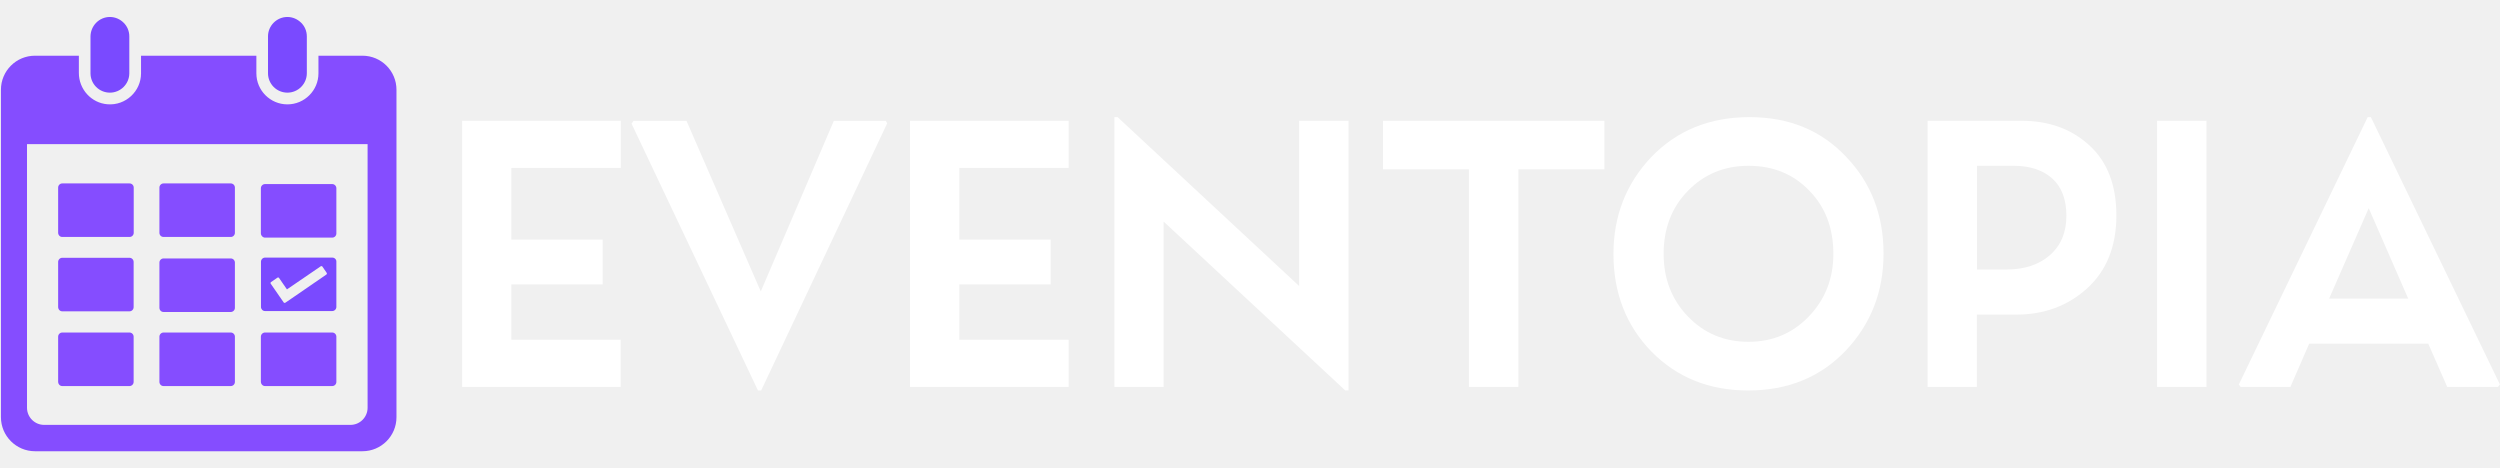
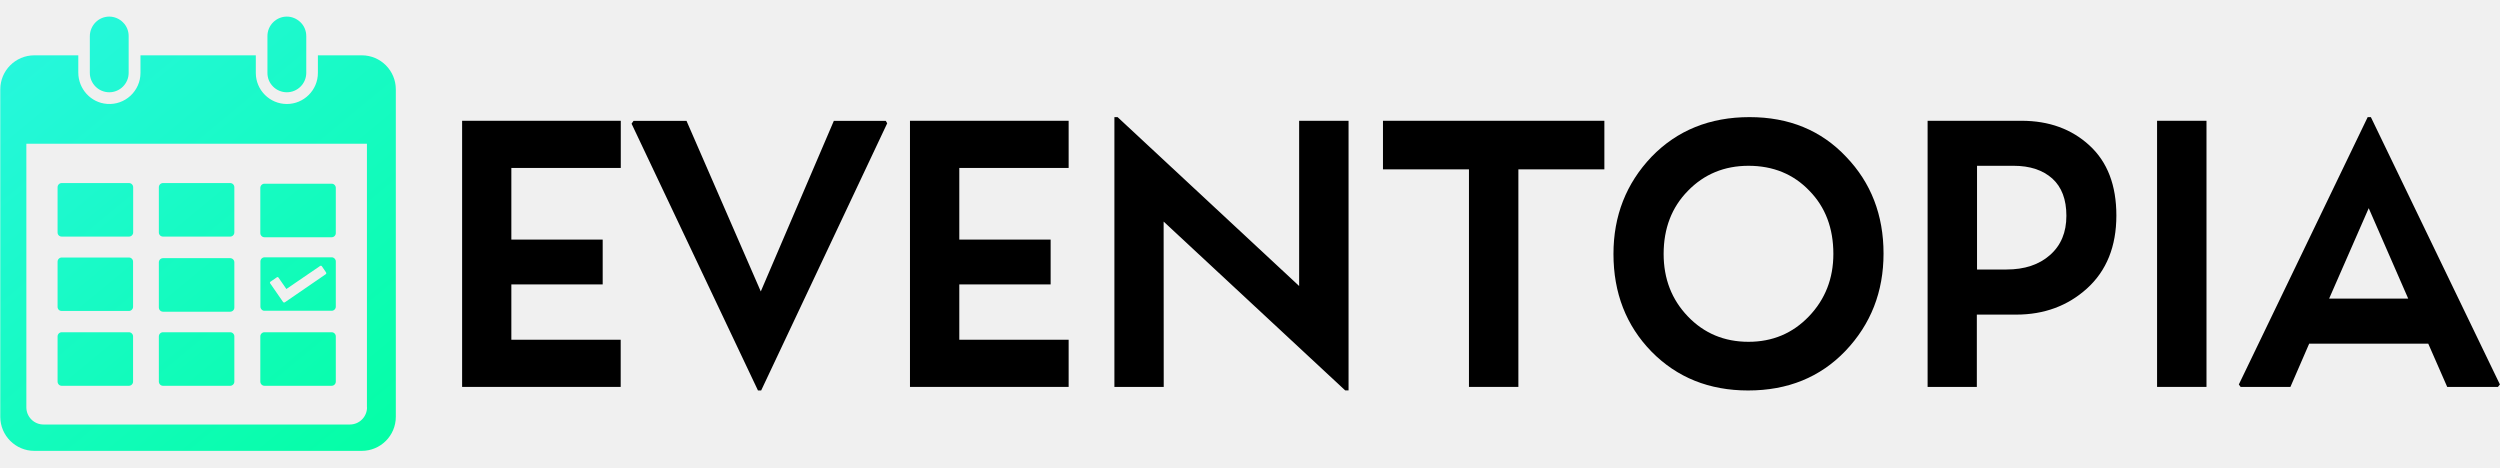
<svg xmlns="http://www.w3.org/2000/svg" version="1.1" id="Layer_1" x="0px" y="0px" viewBox="0 0 2666 498.6" style="enable-background:new 0 0 2666 498.6;" xml:space="preserve">
  <style type="text/css">
- 	.st0{fill:#854DFF;}
- 	.st1{fill:#7A4AFF;}
- 	.st2{fill:#FFFFFF;}
+ 	.st0{display:none;fill:#242424;}
+ 	.st1{display:none;}
+ 	.st2{display:inline;fill:#854DFF;}
+ 	.st3{display:inline;fill:#7A4AFF;}
+ 	.st4{display:inline;fill:#FFFFFF;}
+ 	.st5{fill:url(#path26_3_);}
+ 	.st6{fill:url(#path28_3_);}
+ 	.st7{fill:url(#path30_3_);}
+ 	.st8{fill:url(#path32_3_);}
+ 	.st9{fill:url(#path34_3_);}
+ 	.st10{fill:url(#path36_3_);}
+ 	.st11{fill:url(#SVGID_1_);}
+ 	.st12{fill:url(#path40_3_);}
+ 	.st13{fill:url(#path42_3_);}
+ 	.st14{fill:url(#path44_3_);}
+ 	.st15{fill:url(#path46_3_);}
+ 	.st16{fill:url(#path48_3_);}
+ 	.st17{fill:url(#SVGID_2_);}
</style>
+   <rect x="0.3" class="st0" width="2665.6" height="498.6" />
  <g>
-     <g>
-       <path id="path26_1_" class="st0" d="M392,434.8c0,10.1-8.2,18.3-18.3,18.3H47.1c-10.1,0-18.3-8.2-18.3-18.3V153.7H392V434.8z     M386.5,59.4h-46.9v18.8c0,18.3-14.9,33.1-33.1,33.1c-18.3,0-33.1-14.9-33.1-33.1V59.4h-123v18.8c0,19.1-16.3,34.5-35.7,33    c-17.3-1.3-30.6-16-30.6-33.4V59.4H37.3C17.2,59.4,1,75.7,1,95.7v349.2c0,20,16.3,36.3,36.3,36.3h349.2c20,0,36.3-16.2,36.3-36.3    V95.7c0-20-16.2-36.3-36.3-36.3" />
-       <path id="path28_1_" class="st0" d="M66.4,252.7h71.8c2.4,0,4.4-2,4.4-4.4v-48.3c0-2.4-2-4.4-4.4-4.4H66.4c-2.4,0-4.4,2-4.4,4.4    v48.3C62.1,250.8,64,252.7,66.4,252.7" />
-       <path id="path30_1_" class="st0" d="M174.4,252.7h71.7c2.4,0,4.4-2,4.4-4.4v-48.3c0-2.4-2-4.4-4.4-4.4h-71.7c-2.4,0-4.4,2-4.4,4.4    v48.3C170,250.8,172,252.7,174.4,252.7" />
-       <path id="path32_1_" class="st0" d="M282.6,253.4h71.7c2.4,0,4.4-2,4.4-4.4v-48.3c0-2.4-2-4.4-4.4-4.4h-71.7c-2.4,0-4.4,2-4.4,4.4    V249C278.3,251.4,280.3,253.4,282.6,253.4" />
-       <path id="path34_1_" class="st0" d="M66.4,332h71.7c2.4,0,4.4-2,4.4-4.4v-48.3c0-2.4-2-4.4-4.4-4.4H66.4c-2.4,0-4.4,2-4.4,4.4    v48.2C62.1,330.1,64,332,66.4,332" />
-       <path id="path36_1_" class="st0" d="M174.4,332.7h71.7c2.4,0,4.4-2,4.4-4.4v-48.3c0-2.4-2-4.4-4.4-4.4h-71.7c-2.4,0-4.4,2-4.4,4.4    v48.2C170,330.8,172,332.7,174.4,332.7" />
-       <path class="st1" d="M354.4,274.7h-71.7c-2.4,0-4.4,2-4.4,4.4v48.2c0,2.4,1.9,4.4,4.3,4.4h71.7c2.4,0,4.4-2,4.4-4.4v-48.3    C358.8,276.7,356.8,274.7,354.4,274.7z M348,292.8l-36.8,25.3c0,0,0,0,0,0l-6.9,4.7c-0.6,0.4-1.4,0.2-1.8-0.3l-4.7-6.8l-9.2-13.3    c-0.3-0.5-0.2-1.1,0.3-1.5l7.1-4.9c0.5-0.3,1.1-0.2,1.5,0.3l8.5,12.3L342,284c0.6-0.4,1.4-0.3,1.8,0.3l4.6,6.7    C348.8,291.6,348.6,292.4,348,292.8z" />
-       <path id="path40_1_" class="st0" d="M66.4,411.7h71.7c2.4,0,4.4-2,4.4-4.4v-48.3c0-2.4-2-4.4-4.4-4.4H66.4c-2.4,0-4.4,2-4.4,4.4    v48.2C62.1,409.8,64,411.7,66.4,411.7" />
-       <path id="path42_1_" class="st0" d="M174.4,411.7h71.7c2.4,0,4.4-2,4.4-4.4v-48.3c0-2.4-2-4.4-4.4-4.4h-71.7c-2.4,0-4.4,2-4.4,4.4    v48.2C170,409.8,172,411.7,174.4,411.7" />
-       <path id="path44_1_" class="st0" d="M282.6,411.7h71.7c2.4,0,4.4-2,4.4-4.4v-48.3c0-2.4-2-4.4-4.4-4.4h-71.7c-2.4,0-4.4,2-4.4,4.4    v48.2C278.3,409.8,280.3,411.7,282.6,411.7" />
-       <path id="path46_1_" class="st1" d="M117.2,98.8c11.4,0,20.7-9.3,20.7-20.7V38.8c0-5.7-2.3-10.9-6.1-14.6    c-3.7-3.7-8.9-6.1-14.6-6.1c-11.5,0-20.7,9.5-20.7,21v39C96.5,89.6,105.8,98.8,117.2,98.8" />
-       <path id="path48_1_" class="st1" d="M306.5,98.8c11.4,0,20.7-9.3,20.7-20.7V38.8c0-5.7-2.3-10.9-6.1-14.6    c-3.8-3.7-8.9-6.1-14.6-6.1c-11.4,0-20.7,9.3-20.7,20.7v39.3C285.8,89.6,295.1,98.8,306.5,98.8" />
-       <path class="st2" d="M304.4,322.8l-0.2,0.1c-0.5,0.3-1.1,0.2-1.5-0.3l-0.1-0.2C303,323.1,303.8,323.2,304.4,322.8z" />
+     <g class="st1">
+       <path id="path26_1_" class="st2" d="M392,434.8c0,10.1-8.2,18.3-18.3,18.3H47.1c-10.1,0-18.3-8.2-18.3-18.3V153.7H392V434.8z     M386.5,59.4h-46.9v18.8c0,18.3-14.9,33.1-33.1,33.1c-18.3,0-33.1-14.9-33.1-33.1V59.4h-123v18.8c0,19.1-16.3,34.5-35.7,33    c-17.3-1.3-30.6-16-30.6-33.4V59.4H37.3C17.2,59.4,1,75.7,1,95.7v349.2c0,20,16.3,36.3,36.3,36.3h349.2c20,0,36.3-16.2,36.3-36.3    V95.7C422.8,75.7,406.6,59.4,386.5,59.4" />
+       <path id="path28_1_" class="st2" d="M66.4,252.7h71.8c2.4,0,4.4-2,4.4-4.4V200c0-2.4-2-4.4-4.4-4.4H66.4c-2.4,0-4.4,2-4.4,4.4    v48.3C62.1,250.8,64,252.7,66.4,252.7" />
+       <path id="path30_1_" class="st2" d="M174.4,252.7h71.7c2.4,0,4.4-2,4.4-4.4V200c0-2.4-2-4.4-4.4-4.4h-71.7c-2.4,0-4.4,2-4.4,4.4    v48.3C170,250.8,172,252.7,174.4,252.7" />
+       <path id="path32_1_" class="st2" d="M282.6,253.4h71.7c2.4,0,4.4-2,4.4-4.4v-48.3c0-2.4-2-4.4-4.4-4.4h-71.7c-2.4,0-4.4,2-4.4,4.4    V249C278.3,251.4,280.3,253.4,282.6,253.4" />
+       <path id="path34_1_" class="st2" d="M66.4,332h71.7c2.4,0,4.4-2,4.4-4.4v-48.3c0-2.4-2-4.4-4.4-4.4H66.4c-2.4,0-4.4,2-4.4,4.4    v48.2C62.1,330.1,64,332,66.4,332" />
+       <path id="path36_1_" class="st2" d="M174.4,332.7h71.7c2.4,0,4.4-2,4.4-4.4V280c0-2.4-2-4.4-4.4-4.4h-71.7c-2.4,0-4.4,2-4.4,4.4    v48.2C170,330.8,172,332.7,174.4,332.7" />
+       <path class="st3" d="M354.4,274.7h-71.7c-2.4,0-4.4,2-4.4,4.4v48.2c0,2.4,1.9,4.4,4.3,4.4h71.7c2.4,0,4.4-2,4.4-4.4V279    C358.8,276.7,356.8,274.7,354.4,274.7z M348,292.8l-36.8,25.3l0,0l-6.9,4.7c-0.6,0.4-1.4,0.2-1.8-0.3l-4.7-6.8l-9.2-13.3    c-0.3-0.5-0.2-1.1,0.3-1.5l7.1-4.9c0.5-0.3,1.1-0.2,1.5,0.3l8.5,12.3l36-24.6c0.6-0.4,1.4-0.3,1.8,0.3l4.6,6.7    C348.8,291.6,348.6,292.4,348,292.8z" />
+       <path id="path40_1_" class="st2" d="M66.4,411.7h71.7c2.4,0,4.4-2,4.4-4.4V359c0-2.4-2-4.4-4.4-4.4H66.4c-2.4,0-4.4,2-4.4,4.4    v48.2C62.1,409.8,64,411.7,66.4,411.7" />
+       <path id="path42_1_" class="st2" d="M174.4,411.7h71.7c2.4,0,4.4-2,4.4-4.4V359c0-2.4-2-4.4-4.4-4.4h-71.7c-2.4,0-4.4,2-4.4,4.4    v48.2C170,409.8,172,411.7,174.4,411.7" />
+       <path id="path44_1_" class="st2" d="M282.6,411.7h71.7c2.4,0,4.4-2,4.4-4.4V359c0-2.4-2-4.4-4.4-4.4h-71.7c-2.4,0-4.4,2-4.4,4.4    v48.2C278.3,409.8,280.3,411.7,282.6,411.7" />
+       <path id="path46_1_" class="st3" d="M117.2,98.8c11.4,0,20.7-9.3,20.7-20.7V38.8c0-5.7-2.3-10.9-6.1-14.6    c-3.7-3.7-8.9-6.1-14.6-6.1c-11.5,0-20.7,9.5-20.7,21v39C96.5,89.6,105.8,98.8,117.2,98.8" />
+       <path id="path48_1_" class="st3" d="M306.5,98.8c11.4,0,20.7-9.3,20.7-20.7V38.8c0-5.7-2.3-10.9-6.1-14.6    c-3.8-3.7-8.9-6.1-14.6-6.1c-11.4,0-20.7,9.3-20.7,20.7v39.3C285.8,89.6,295.1,98.8,306.5,98.8" />
+       <path class="st4" d="M304.4,322.8l-0.2,0.1c-0.5,0.3-1.1,0.2-1.5-0.3l-0.1-0.2C303,323.1,303.8,323.2,304.4,322.8z" />
    </g>
    <g>
-       <path class="st2" d="M661.9,362.3v50.3H492.8V128.8h169.2v50.3H545.3v76.4h97.4v47.8h-97.4v59H661.9z" />
-       <path class="st2" d="M811.7,416.4h-3.4L673.5,131.9l2.1-3h56.5l79.2,181.9l77.9-181.9h55.4l1.5,2.6L811.7,416.4z" />
-       <path class="st2" d="M1139.6,362.3v50.3H970.4V128.8h169.2v50.3H1023v76.4h97.4v47.8H1023v59H1139.6z" />
-       <path class="st2" d="M1241,412.6h-52.6V124.9h3.4L1385.4,305V128.8h52.7v287.5h-3.6l-193.6-180V412.6z" />
-       <path class="st2" d="M1619.2,412.6h-52.7V180.6h-91.7v-51.8h236.1v51.8h-91.7V412.6z" />
-       <path class="st2" d="M1864.2,416.4c-41.5,0-75.8-13.8-103-41.4c-27.1-27.8-40.6-62.6-40.6-104.2c0-40.6,13.5-75.1,40.6-103.6    c27.3-28.2,62.2-42.3,104.5-42.3c42.1,0,76.4,14.1,103,42.3c26.6,27.7,39.9,62.1,39.9,103.2c0,40.7-13.5,75.3-40.6,103.8    C1941.1,402.3,1906.5,416.4,1864.2,416.4z M1955.1,270.8c0-27.5-8.5-49.9-25.5-67.3c-17-17.8-38.7-26.7-65-26.7    c-25.7,0-47.3,8.9-64.6,26.7c-17.3,17.6-25.9,40.1-25.9,67.3c0,26.5,8.6,48.7,25.9,66.7c17.3,18,38.8,27,64.6,27    c25.6,0,47-9,64.3-27C1946.4,319.3,1955.1,297,1955.1,270.8z" />
-       <path class="st2" d="M2108.2,412.6h-52.6V128.8h100.2c29.2,0,53.4,8.8,72.4,26.3c19.2,17.6,28.7,42.5,28.7,74.7    c0,33-10.5,59-31.4,77.9c-20.5,18.5-45.7,27.8-75.4,27.8h-42V412.6z M2147.4,176.8h-39.1v110.6h31.4c19.3,0,34.7-5.1,46.4-15.4    c11.7-10.3,17.5-24.2,17.5-41.9c0-17.4-5-30.6-15-39.7C2178.5,181.4,2164.8,176.8,2147.4,176.8z" />
-       <path class="st2" d="M2353,412.6h-52.7V128.8h52.7V412.6z" />
-       <path class="st2" d="M2524.9,124.9h3.4l137.6,285.1l-2.1,2.6h-54.1l-20.2-46.1h-127l-20,46.1h-53.1l-1.9-2.6L2524.9,124.9z     M2526,222l-42.2,96.4h84.3L2526,222z" />
+       <path d="M661.9,362.3v50.3H492.8V128.8H662v50.3H545.3v76.4h97.4v47.8h-97.4v59H661.9z" />
+       <path d="M811.7,416.4h-3.4L673.5,131.9l2.1-3h56.5l79.2,181.9l77.9-181.9h55.4l1.5,2.6L811.7,416.4z" />
+       <path d="M1139.6,362.3v50.3H970.4V128.8h169.2v50.3H1023v76.4h97.4v47.8H1023v59H1139.6z" />
+       <path d="M1241,412.6h-52.6V124.9h3.4L1385.4,305V128.8h52.7v287.5h-3.6l-193.6-180L1241,412.6L1241,412.6z" />
+       <path d="M1619.2,412.6h-52.7v-232h-91.7v-51.8h236.1v51.8h-91.7L1619.2,412.6L1619.2,412.6z" />
+       <path d="M1864.2,416.4c-41.5,0-75.8-13.8-103-41.4c-27.1-27.8-40.6-62.6-40.6-104.2c0-40.6,13.5-75.1,40.6-103.6    c27.3-28.2,62.2-42.3,104.5-42.3c42.1,0,76.4,14.1,103,42.3c26.6,27.7,39.9,62.1,39.9,103.2c0,40.7-13.5,75.3-40.6,103.8    C1941.1,402.3,1906.5,416.4,1864.2,416.4z M1955.1,270.8c0-27.5-8.5-49.9-25.5-67.3c-17-17.8-38.7-26.7-65-26.7    c-25.7,0-47.3,8.9-64.6,26.7c-17.3,17.6-25.9,40.1-25.9,67.3c0,26.5,8.6,48.7,25.9,66.7s38.8,27,64.6,27c25.6,0,47-9,64.3-27    C1946.4,319.3,1955.1,297,1955.1,270.8z" />
+       <path d="M2108.2,412.6h-52.6V128.8h100.2c29.2,0,53.4,8.8,72.4,26.3c19.2,17.6,28.7,42.5,28.7,74.7c0,33-10.5,59-31.4,77.9    c-20.5,18.5-45.7,27.8-75.4,27.8h-42v77.1H2108.2z M2147.4,176.8h-39.1v110.6h31.4c19.3,0,34.7-5.1,46.4-15.4s17.5-24.2,17.5-41.9    c0-17.4-5-30.6-15-39.7C2178.5,181.4,2164.8,176.8,2147.4,176.8z" />
+       <path d="M2353,412.6h-52.7V128.8h52.7V412.6z" />
+       <path d="M2524.9,124.9h3.4L2665.9,410l-2.1,2.6h-54.1l-20.2-46.1h-127l-20,46.1h-53.1l-1.9-2.6L2524.9,124.9z M2526,222    l-42.2,96.4h84.3L2526,222z" />
    </g>
  </g>
+   <g id="Layer_2">
+     <linearGradient id="path26_3_" gradientUnits="userSpaceOnUse" x1="442.416" y1="550.132" x2="-32.784" y2="-25.868">
+       <stop offset="0" style="stop-color:#00FF9E" />
+       <stop offset="1" style="stop-color:#2CF6E6" />
+     </linearGradient>
+     <path id="path26_2_" class="st5" d="M391.4,434.4c0,10.1-8.2,18.3-18.3,18.3H46.4c-10.1,0-18.3-8.2-18.3-18.3V153.3h363.2V434.4z    M385.9,59H339v18.8c0,18.3-14.9,33.1-33.1,33.1c-18.3,0-33.1-14.9-33.1-33.1V59h-123v18.8c0,19.1-16.3,34.5-35.7,33   c-17.3-1.3-30.6-16-30.6-33.4V59H36.6C16.5,59,0.3,75.3,0.3,95.3v349.2c0,20,16.3,36.3,36.3,36.3h349.2c20,0,36.3-16.2,36.3-36.3   V95.3C422.1,75.3,405.9,59,385.9,59" />
+     <linearGradient id="path28_3_" gradientUnits="userSpaceOnUse" x1="399.849" y1="585.249" x2="-75.351" y2="9.249">
+       <stop offset="0" style="stop-color:#00FF9E" />
+       <stop offset="1" style="stop-color:#2CF6E6" />
+     </linearGradient>
+     <path id="path28_2_" class="st6" d="M65.8,252.3h71.8c2.4,0,4.4-2,4.4-4.4v-48.3c0-2.4-2-4.4-4.4-4.4H65.8c-2.4,0-4.4,2-4.4,4.4   v48.3C61.4,250.4,63.3,252.3,65.8,252.3" />
+     <linearGradient id="path30_3_" gradientUnits="userSpaceOnUse" x1="464.069" y1="532.268" x2="-11.131" y2="-43.732">
+       <stop offset="0" style="stop-color:#00FF9E" />
+       <stop offset="1" style="stop-color:#2CF6E6" />
+     </linearGradient>
+     <path id="path30_2_" class="st7" d="M173.8,252.3h71.7c2.4,0,4.4-2,4.4-4.4v-48.3c0-2.4-2-4.4-4.4-4.4h-71.7c-2.4,0-4.4,2-4.4,4.4   v48.3C169.4,250.4,171.4,252.3,173.8,252.3" />
+     <linearGradient id="path32_3_" gradientUnits="userSpaceOnUse" x1="528.138" y1="479.411" x2="52.938" y2="-96.589">
+       <stop offset="0" style="stop-color:#00FF9E" />
+       <stop offset="1" style="stop-color:#2CF6E6" />
+     </linearGradient>
+     <path id="path32_2_" class="st8" d="M282,253h71.7c2.4,0,4.4-2,4.4-4.4v-48.3c0-2.4-2-4.4-4.4-4.4h-71.7c-2.4,0-4.4,2-4.4,4.4v48.3   C277.6,251,279.6,253,282,253" />
+     <linearGradient id="path34_3_" gradientUnits="userSpaceOnUse" x1="360.896" y1="617.385" x2="-114.304" y2="41.386">
+       <stop offset="0" style="stop-color:#00FF9E" />
+       <stop offset="1" style="stop-color:#2CF6E6" />
+     </linearGradient>
+     <path id="path34_2_" class="st9" d="M65.8,331.6h71.7c2.4,0,4.4-2,4.4-4.4V279c0-2.4-2-4.4-4.4-4.4H65.8c-2.4,0-4.4,2-4.4,4.4v48.2   C61.4,329.8,63.3,331.6,65.8,331.6" />
+     <linearGradient id="path36_3_" gradientUnits="userSpaceOnUse" x1="424.802" y1="564.663" x2="-50.398" y2="-11.337">
+       <stop offset="0" style="stop-color:#00FF9E" />
+       <stop offset="1" style="stop-color:#2CF6E6" />
+     </linearGradient>
+     <path id="path36_2_" class="st10" d="M173.8,332.4h71.7c2.4,0,4.4-2,4.4-4.4v-48.3c0-2.4-2-4.4-4.4-4.4h-71.7c-2.4,0-4.4,2-4.4,4.4   v48.2C169.4,330.4,171.4,332.4,173.8,332.4" />
+     <linearGradient id="SVGID_1_" gradientUnits="userSpaceOnUse" x1="489.702" y1="511.121" x2="14.502" y2="-64.879">
+       <stop offset="0" style="stop-color:#00FF9E" />
+       <stop offset="1" style="stop-color:#2CF6E6" />
+     </linearGradient>
+     <path class="st11" d="M353.8,274.4h-71.7c-2.4,0-4.4,2-4.4,4.4V327c0,2.4,1.9,4.4,4.3,4.4h71.7c2.4,0,4.4-2,4.4-4.4v-48.3   C358.1,276.4,356.1,274.4,353.8,274.4z M347.4,292.4l-36.8,25.3l0,0l-6.9,4.7c-0.6,0.4-1.4,0.2-1.8-0.3l-4.7-6.8l-9.2-13.3   c-0.3-0.5-0.2-1.1,0.3-1.5l7.1-4.9c0.5-0.3,1.1-0.2,1.5,0.3l8.5,12.3l36-24.6c0.6-0.4,1.4-0.3,1.8,0.3l4.6,6.7   C348.1,291.3,348,292,347.4,292.4z" />
+     <linearGradient id="path40_3_" gradientUnits="userSpaceOnUse" x1="321.773" y1="649.663" x2="-153.427" y2="73.663">
+       <stop offset="0" style="stop-color:#00FF9E" />
+       <stop offset="1" style="stop-color:#2CF6E6" />
+     </linearGradient>
+     <path id="path40_2_" class="st12" d="M65.8,411.4h71.7c2.4,0,4.4-2,4.4-4.4v-48.3c0-2.4-2-4.4-4.4-4.4H65.8c-2.4,0-4.4,2-4.4,4.4   v48.2C61.4,409.4,63.3,411.4,65.8,411.4" />
+     <linearGradient id="path42_3_" gradientUnits="userSpaceOnUse" x1="386.022" y1="596.657" x2="-89.178" y2="20.657">
+       <stop offset="0" style="stop-color:#00FF9E" />
+       <stop offset="1" style="stop-color:#2CF6E6" />
+     </linearGradient>
+     <path id="path42_2_" class="st13" d="M173.8,411.4h71.7c2.4,0,4.4-2,4.4-4.4v-48.3c0-2.4-2-4.4-4.4-4.4h-71.7c-2.4,0-4.4,2-4.4,4.4   v48.2C169.4,409.4,171.4,411.4,173.8,411.4" />
+     <linearGradient id="path44_3_" gradientUnits="userSpaceOnUse" x1="450.425" y1="543.524" x2="-24.775" y2="-32.475">
+       <stop offset="0" style="stop-color:#00FF9E" />
+       <stop offset="1" style="stop-color:#2CF6E6" />
+     </linearGradient>
+     <path id="path44_2_" class="st14" d="M282,411.4h71.7c2.4,0,4.4-2,4.4-4.4v-48.3c0-2.4-2-4.4-4.4-4.4h-71.7c-2.4,0-4.4,2-4.4,4.4   v48.2C277.6,409.4,279.6,411.4,282,411.4" />
+     <linearGradient id="path46_3_" gradientUnits="userSpaceOnUse" x1="490.038" y1="510.844" x2="14.838" y2="-65.156">
+       <stop offset="0" style="stop-color:#00FF9E" />
+       <stop offset="1" style="stop-color:#2CF6E6" />
+     </linearGradient>
+     <path id="path46_2_" class="st15" d="M116.5,98.4c11.4,0,20.7-9.3,20.7-20.7V38.4c0-5.7-2.3-10.9-6.1-14.6   c-3.7-3.7-8.9-6.1-14.6-6.1c-11.5,0-20.7,9.5-20.7,21v39C95.8,89.2,105.2,98.4,116.5,98.4" />
+     <linearGradient id="path48_3_" gradientUnits="userSpaceOnUse" x1="602.675" y1="417.918" x2="127.475" y2="-158.082">
+       <stop offset="0" style="stop-color:#00FF9E" />
+       <stop offset="1" style="stop-color:#2CF6E6" />
+     </linearGradient>
+     <path id="path48_2_" class="st16" d="M305.9,98.4c11.4,0,20.7-9.3,20.7-20.7V38.4c0-5.7-2.3-10.9-6.1-14.6   c-3.8-3.7-8.9-6.1-14.6-6.1c-11.4,0-20.7,9.3-20.7,20.7v39.3C285.1,89.2,294.5,98.4,305.9,98.4" />
+     <linearGradient id="SVGID_2_" gradientUnits="userSpaceOnUse" x1="471.217" y1="526.371" x2="-3.983" y2="-49.629">
+       <stop offset="0" style="stop-color:#00FF9E" />
+       <stop offset="1" style="stop-color:#2CF6E6" />
+     </linearGradient>
+     <path class="st17" d="M303.8,322.4l-0.2,0.1c-0.5,0.3-1.1,0.2-1.5-0.3l-0.1-0.2C302.4,322.8,303.1,322.9,303.8,322.4z" />
+   </g>
</svg>
